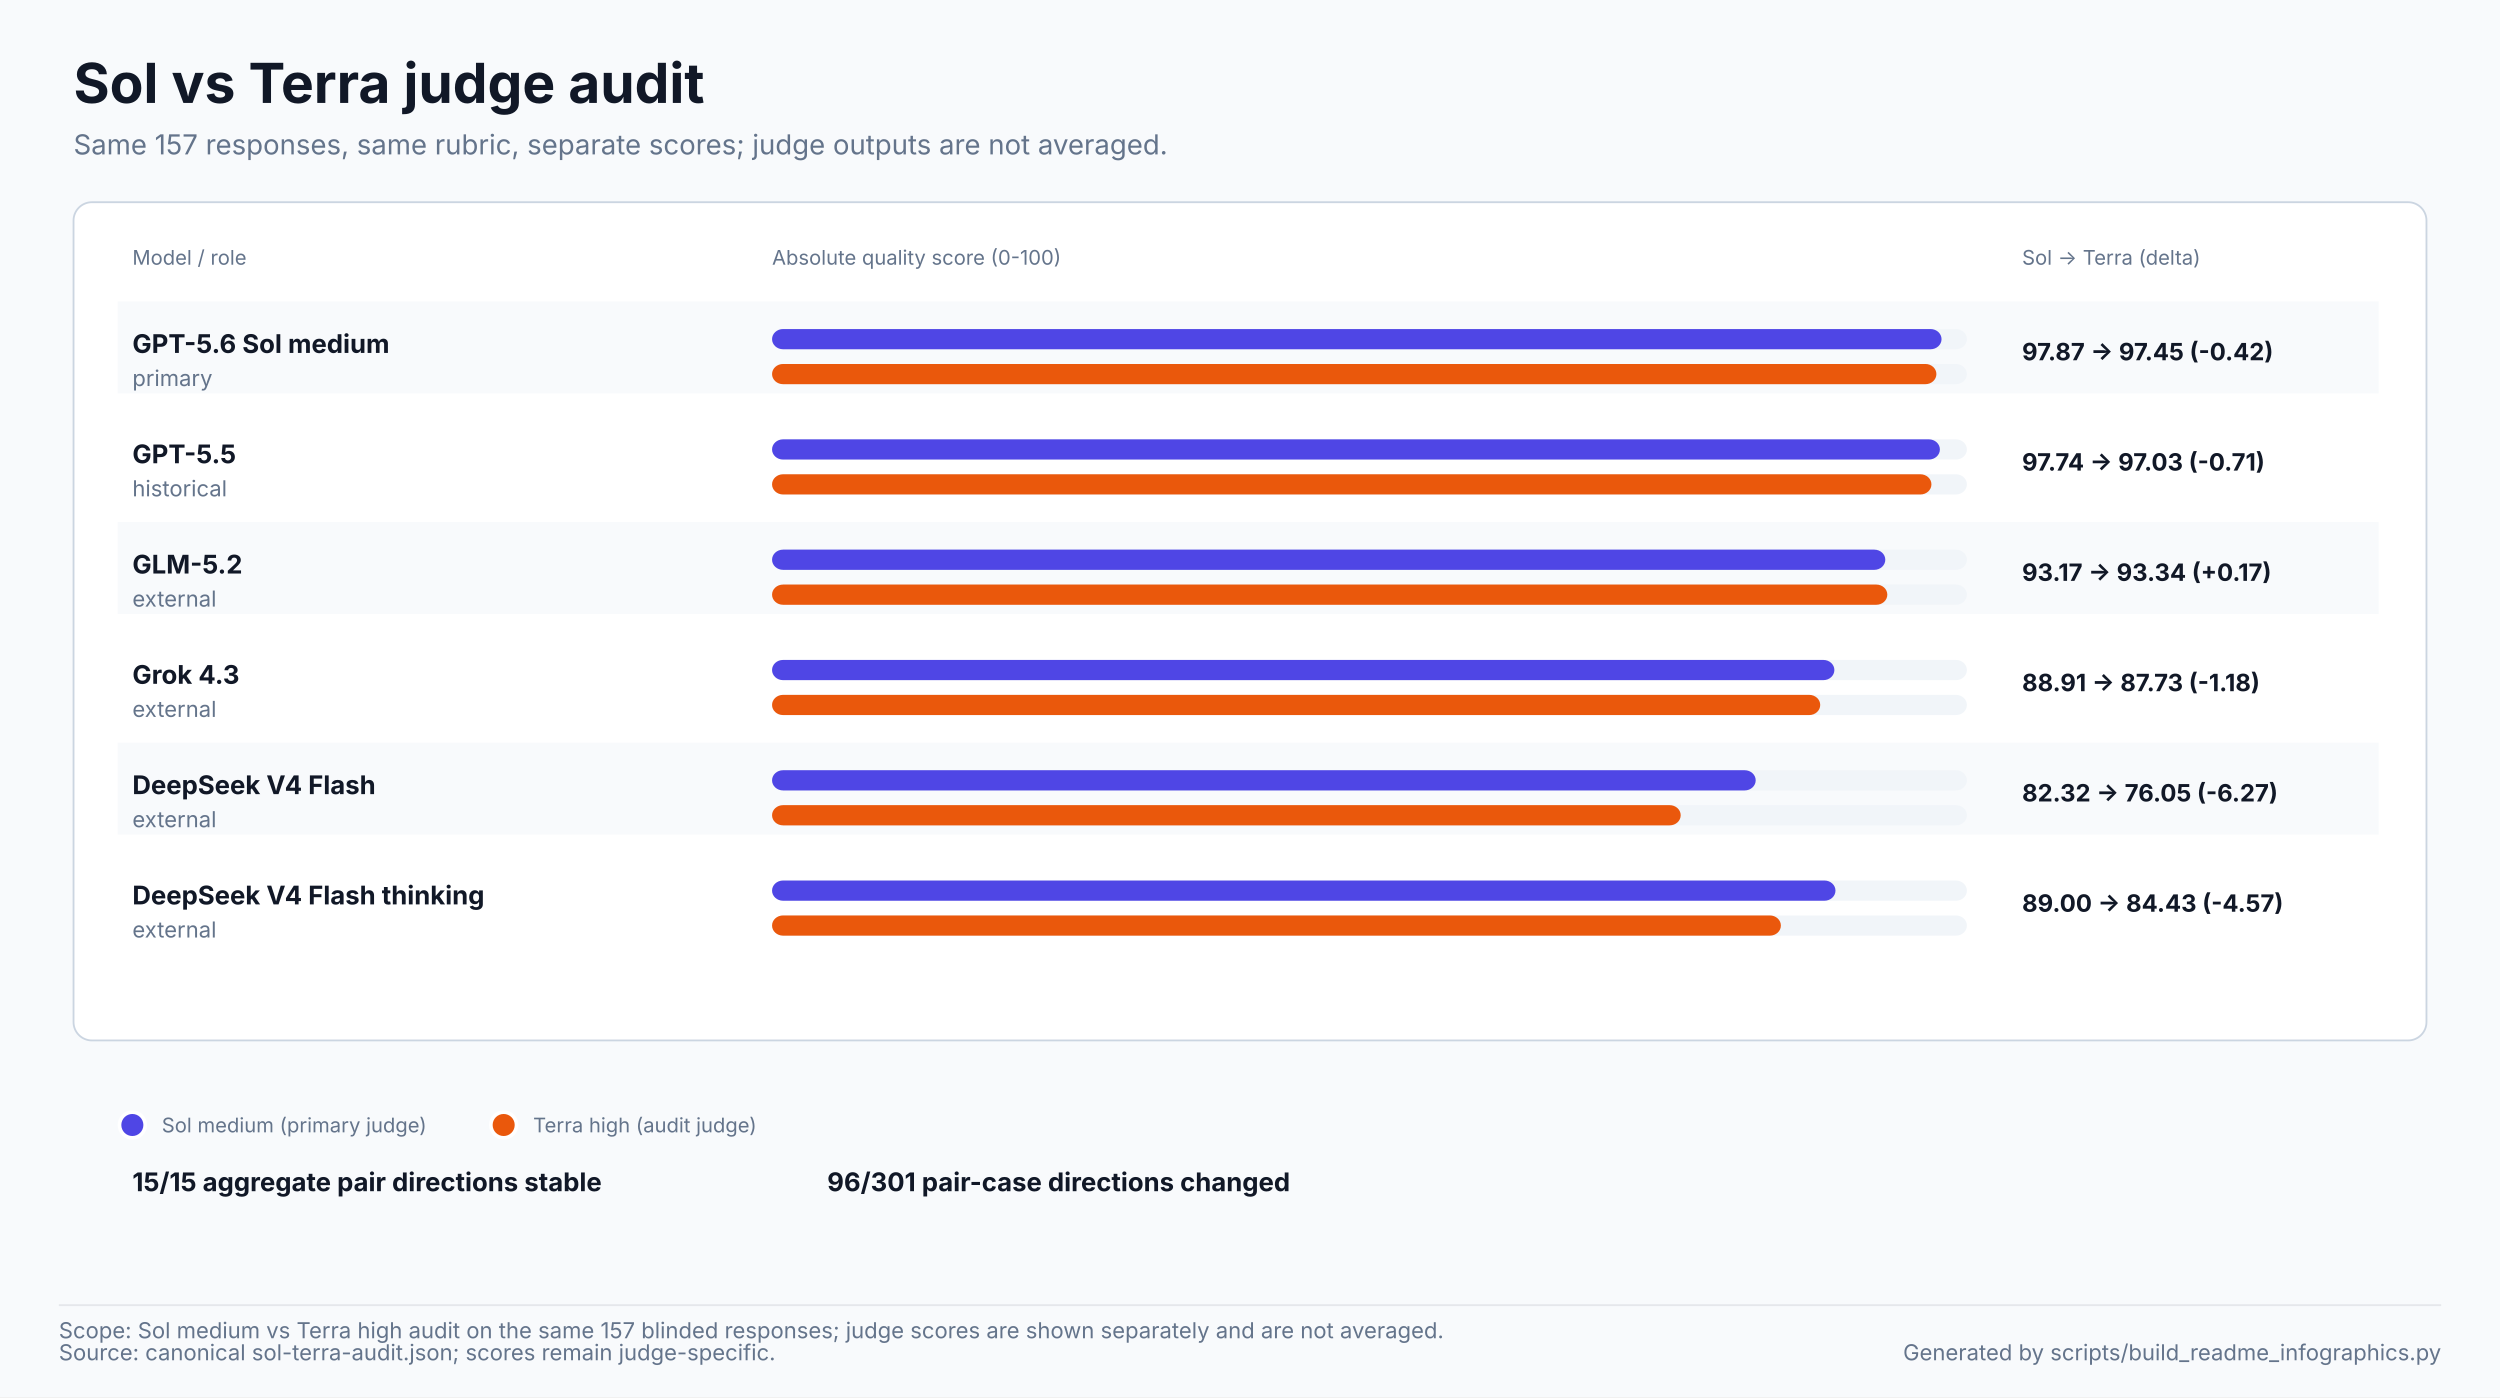
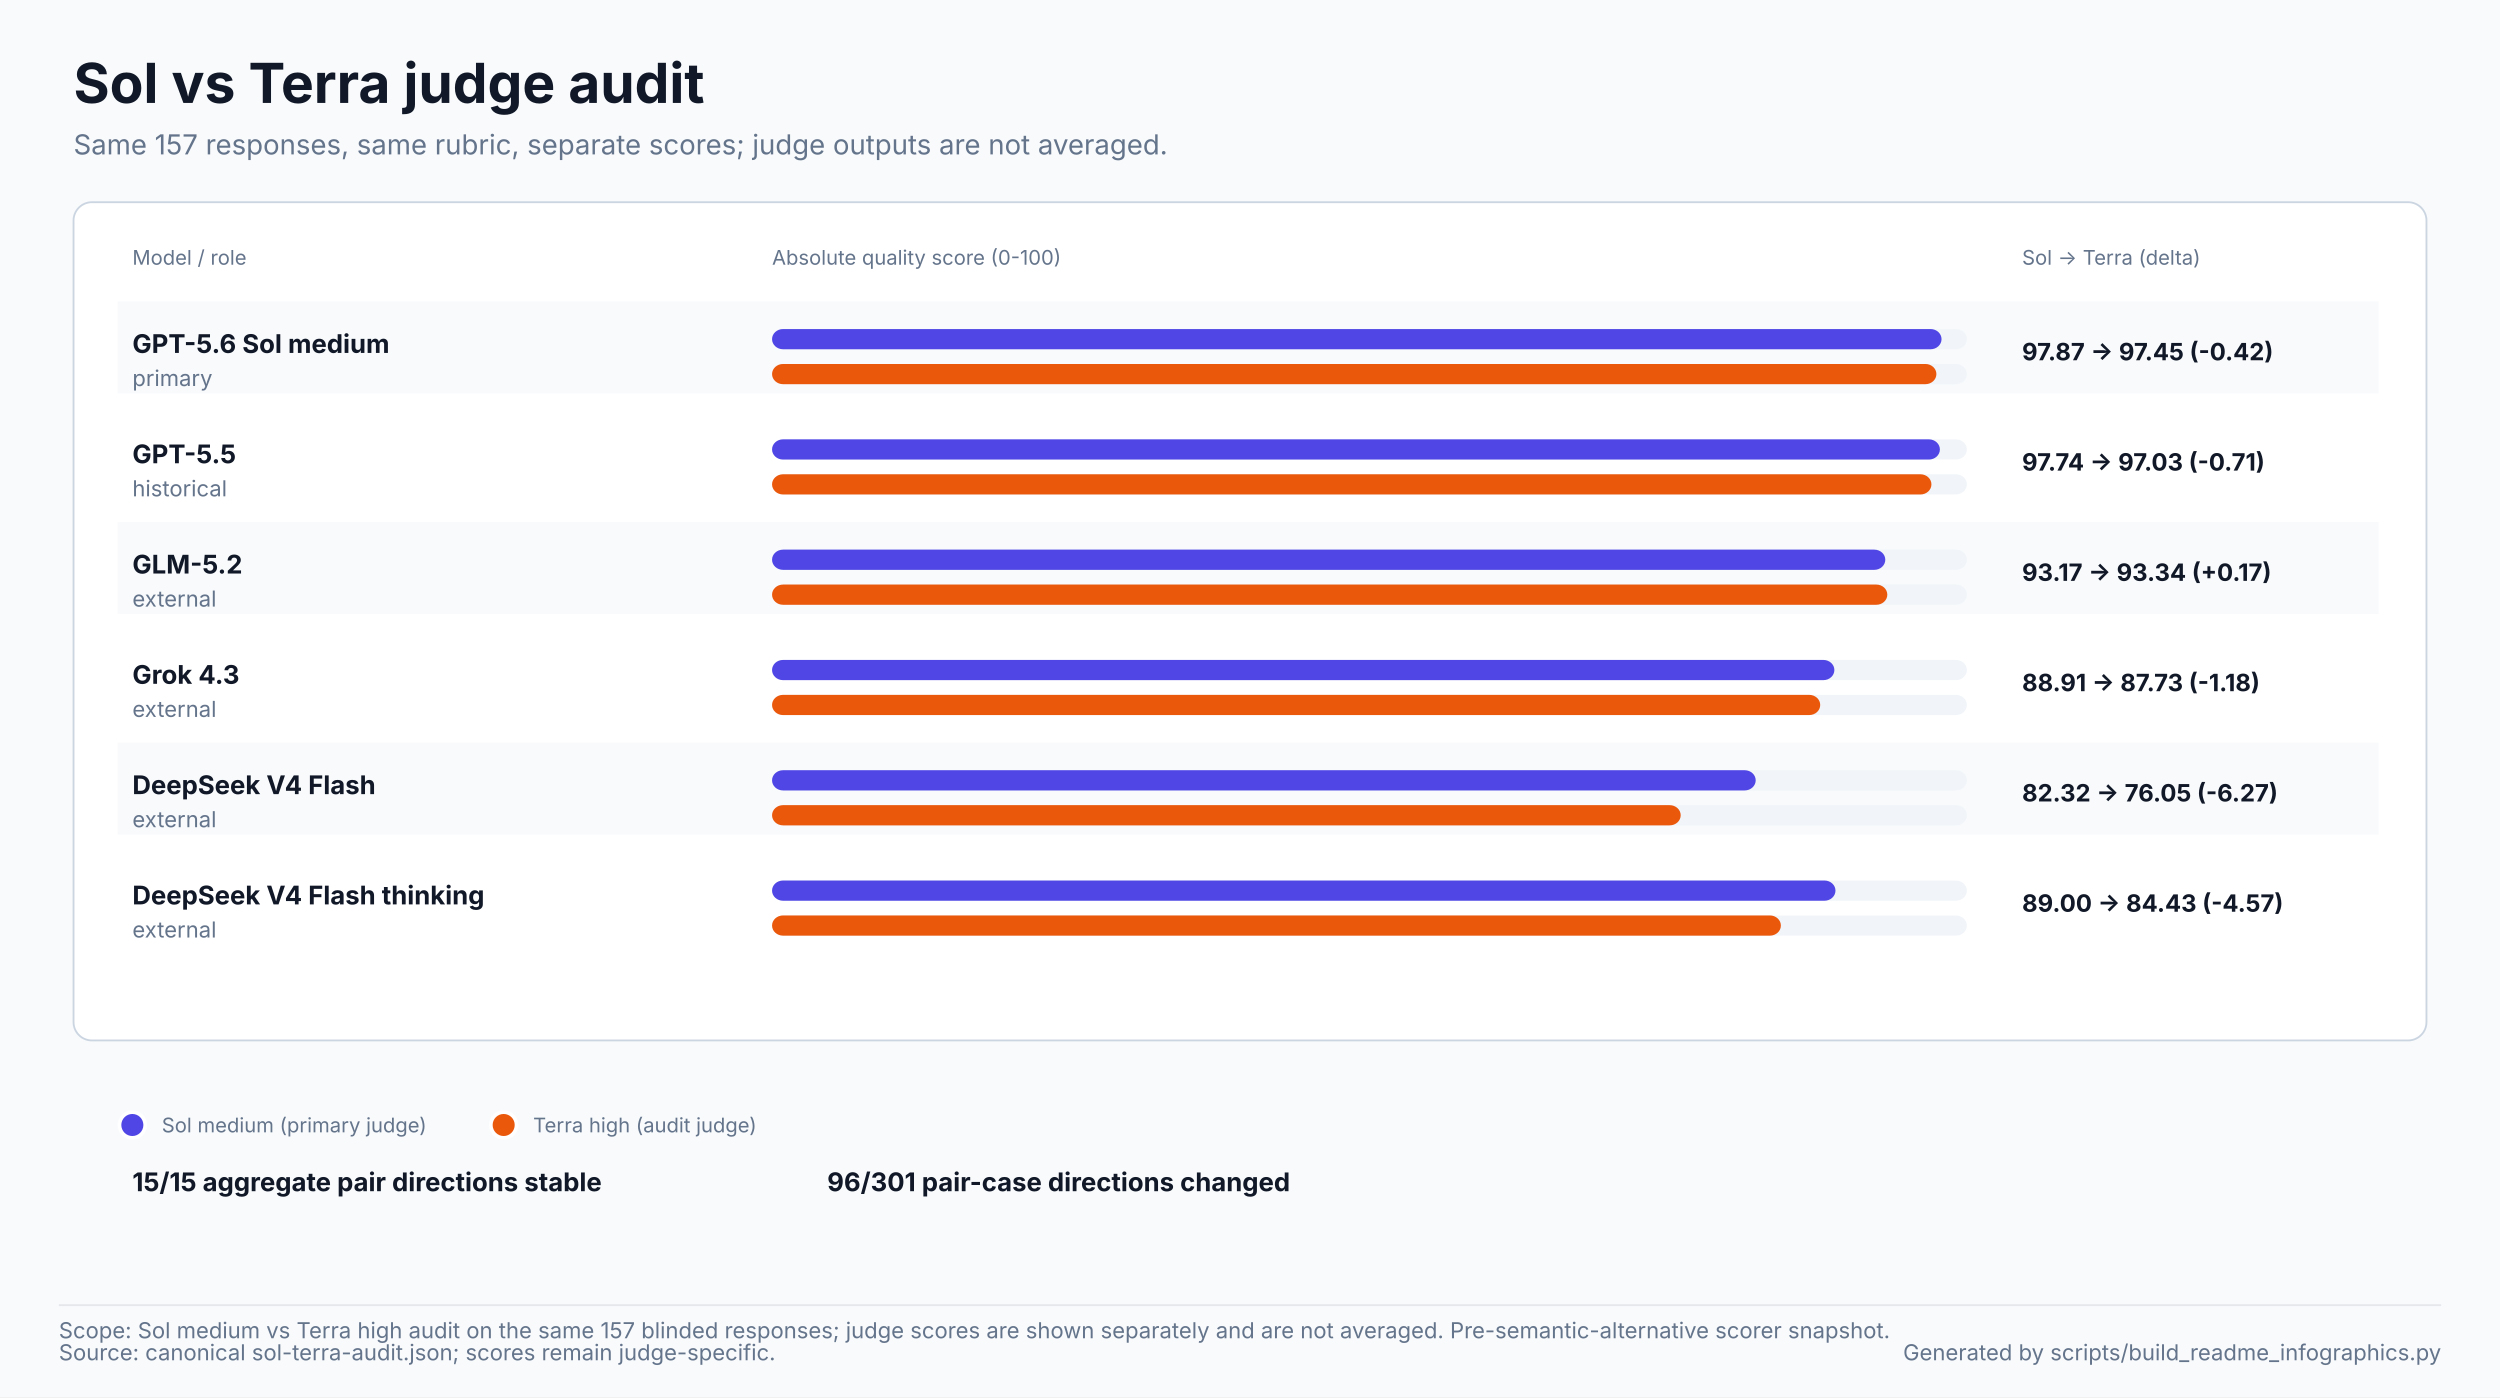
<svg xmlns="http://www.w3.org/2000/svg" width="1360" height="760" viewBox="0 0 1360 760" role="img" aria-labelledby="title desc">
  <style>
text{font-family:-apple-system,BlinkMacSystemFont,'Segoe UI',sans-serif;letter-spacing:0}
.title{font-size:30px;font-weight:700;fill:#111827}
.subtitle{font-size:15px;fill:#64748b}
.label{font-size:14px;font-weight:700;fill:#111827}
.small{font-size:12px;fill:#64748b}
.value{font-size:13px;font-weight:700;fill:#111827}
.axis{font-size:11px;fill:#64748b}
.cell{font-size:11px;font-weight:700;fill:#111827}
</style>
  <rect x="0" y="0" width="1360" height="760" fill="#f8fafc" />
  <text x="40.0" y="56.0" class="title">Sol vs Terra judge audit</text>
  <text x="40.0" y="84.0" class="subtitle">Same 157 responses, same rubric, separate scores; judge outputs are not averaged.</text>
  <rect x="40.0" y="110.0" width="1280.0" height="456.0" rx="10.0" fill="#ffffff" stroke="#cbd5e1" />
  <text x="72.0" y="144.0" class="axis">Model / role</text>
  <text x="420.0" y="144.0" class="axis">Absolute quality score (0-100)</text>
  <text x="1100.0" y="144.0" class="axis">Sol -&gt; Terra (delta)</text>
  <rect x="64.0" y="164.0" width="1230.0" height="50.0" rx="0.0" fill="#f8fafc" />
  <text x="72.0" y="192.0" class="label">GPT-5.6 Sol medium</text>
  <text x="72.0" y="210.0" class="small">primary</text>
  <rect x="420.0" y="179.0" width="650.0" height="11.0" rx="6.0" fill="#f1f5f9" />
  <rect x="420.0" y="179.0" width="636.2" height="11.0" rx="6.0" fill="#4f46e5" />
  <rect x="420.0" y="198.0" width="650.0" height="11.0" rx="6.0" fill="#f1f5f9" />
  <rect x="420.0" y="198.0" width="633.4" height="11.0" rx="6.0" fill="#ea580c" />
  <text x="1100.0" y="196.0" class="value">97.87 -&gt; 97.45 (-0.42)</text>
  <text x="72.0" y="252.0" class="label">GPT-5.5</text>
  <text x="72.0" y="270.0" class="small">historical</text>
  <rect x="420.0" y="239.0" width="650.0" height="11.0" rx="6.0" fill="#f1f5f9" />
  <rect x="420.0" y="239.0" width="635.3" height="11.0" rx="6.0" fill="#4f46e5" />
  <rect x="420.0" y="258.0" width="650.0" height="11.0" rx="6.0" fill="#f1f5f9" />
  <rect x="420.0" y="258.0" width="630.7" height="11.0" rx="6.0" fill="#ea580c" />
  <text x="1100.0" y="256.0" class="value">97.74 -&gt; 97.03 (-0.71)</text>
  <rect x="64.0" y="284.0" width="1230.0" height="50.0" rx="0.0" fill="#f8fafc" />
  <text x="72.0" y="312.0" class="label">GLM-5.2</text>
  <text x="72.0" y="330.0" class="small">external</text>
  <rect x="420.0" y="299.0" width="650.0" height="11.0" rx="6.0" fill="#f1f5f9" />
  <rect x="420.0" y="299.0" width="605.6" height="11.0" rx="6.0" fill="#4f46e5" />
  <rect x="420.0" y="318.0" width="650.0" height="11.0" rx="6.0" fill="#f1f5f9" />
  <rect x="420.0" y="318.0" width="606.7" height="11.0" rx="6.0" fill="#ea580c" />
  <text x="1100.0" y="316.0" class="value">93.17 -&gt; 93.34 (+0.17)</text>
  <text x="72.0" y="372.0" class="label">Grok 4.3</text>
  <text x="72.0" y="390.0" class="small">external</text>
  <rect x="420.0" y="359.0" width="650.0" height="11.0" rx="6.0" fill="#f1f5f9" />
  <rect x="420.0" y="359.0" width="577.9" height="11.0" rx="6.0" fill="#4f46e5" />
  <rect x="420.0" y="378.0" width="650.0" height="11.0" rx="6.0" fill="#f1f5f9" />
  <rect x="420.0" y="378.0" width="570.2" height="11.0" rx="6.0" fill="#ea580c" />
  <text x="1100.0" y="376.0" class="value">88.91 -&gt; 87.73 (-1.18)</text>
  <rect x="64.0" y="404.0" width="1230.0" height="50.0" rx="0.0" fill="#f8fafc" />
  <text x="72.0" y="432.0" class="label">DeepSeek V4 Flash</text>
  <text x="72.0" y="450.0" class="small">external</text>
  <rect x="420.0" y="419.0" width="650.0" height="11.0" rx="6.0" fill="#f1f5f9" />
  <rect x="420.0" y="419.0" width="535.1" height="11.0" rx="6.0" fill="#4f46e5" />
  <rect x="420.0" y="438.0" width="650.0" height="11.0" rx="6.0" fill="#f1f5f9" />
  <rect x="420.0" y="438.0" width="494.3" height="11.0" rx="6.0" fill="#ea580c" />
  <text x="1100.0" y="436.0" class="value">82.32 -&gt; 76.05 (-6.27)</text>
  <text x="72.0" y="492.0" class="label">DeepSeek V4 Flash thinking</text>
  <text x="72.0" y="510.0" class="small">external</text>
  <rect x="420.0" y="479.0" width="650.0" height="11.0" rx="6.0" fill="#f1f5f9" />
  <rect x="420.0" y="479.0" width="578.5" height="11.0" rx="6.0" fill="#4f46e5" />
  <rect x="420.0" y="498.0" width="650.0" height="11.0" rx="6.0" fill="#f1f5f9" />
  <rect x="420.0" y="498.0" width="548.8" height="11.0" rx="6.0" fill="#ea580c" />
  <text x="1100.0" y="496.0" class="value">89.00 -&gt; 84.43 (-4.57)</text>
  <circle cx="72.0" cy="612.0" r="7.0" fill="#4f46e5" stroke="#ffffff" stroke-width="2.0" />
  <text x="88.0" y="616.0" class="axis">Sol medium (primary judge)</text>
  <circle cx="274.0" cy="612.0" r="7.0" fill="#ea580c" stroke="#ffffff" stroke-width="2.0" />
  <text x="290.0" y="616.0" class="axis">Terra high (audit judge)</text>
  <text x="72.0" y="648.0" class="label">15/15 aggregate pair directions stable</text>
  <text x="450.0" y="648.0" class="label">96/301 pair-case directions changed</text>
  <line x1="32.0" y1="710.0" x2="1328.0" y2="710.0" stroke="#e5e7eb" stroke-width="1" />
-   <text x="32.0" y="728.0" class="small">Scope: Sol medium vs Terra high audit on the same 157 blinded responses; judge scores are shown separately and are not averaged.</text>
+   <text x="32.0" y="728.0" class="small">Scope: Sol medium vs Terra high audit on the same 157 blinded responses; judge scores are shown separately and are not averaged. Pre-semantic-alternative scorer snapshot.</text>
  <text x="32.0" y="740.0" class="small">Source: canonical sol-terra-audit.json; scores remain judge-specific.</text>
  <text x="1328.0" y="740.0" class="small" text-anchor="end">Generated by scripts/build_readme_infographics.py</text>
</svg>
